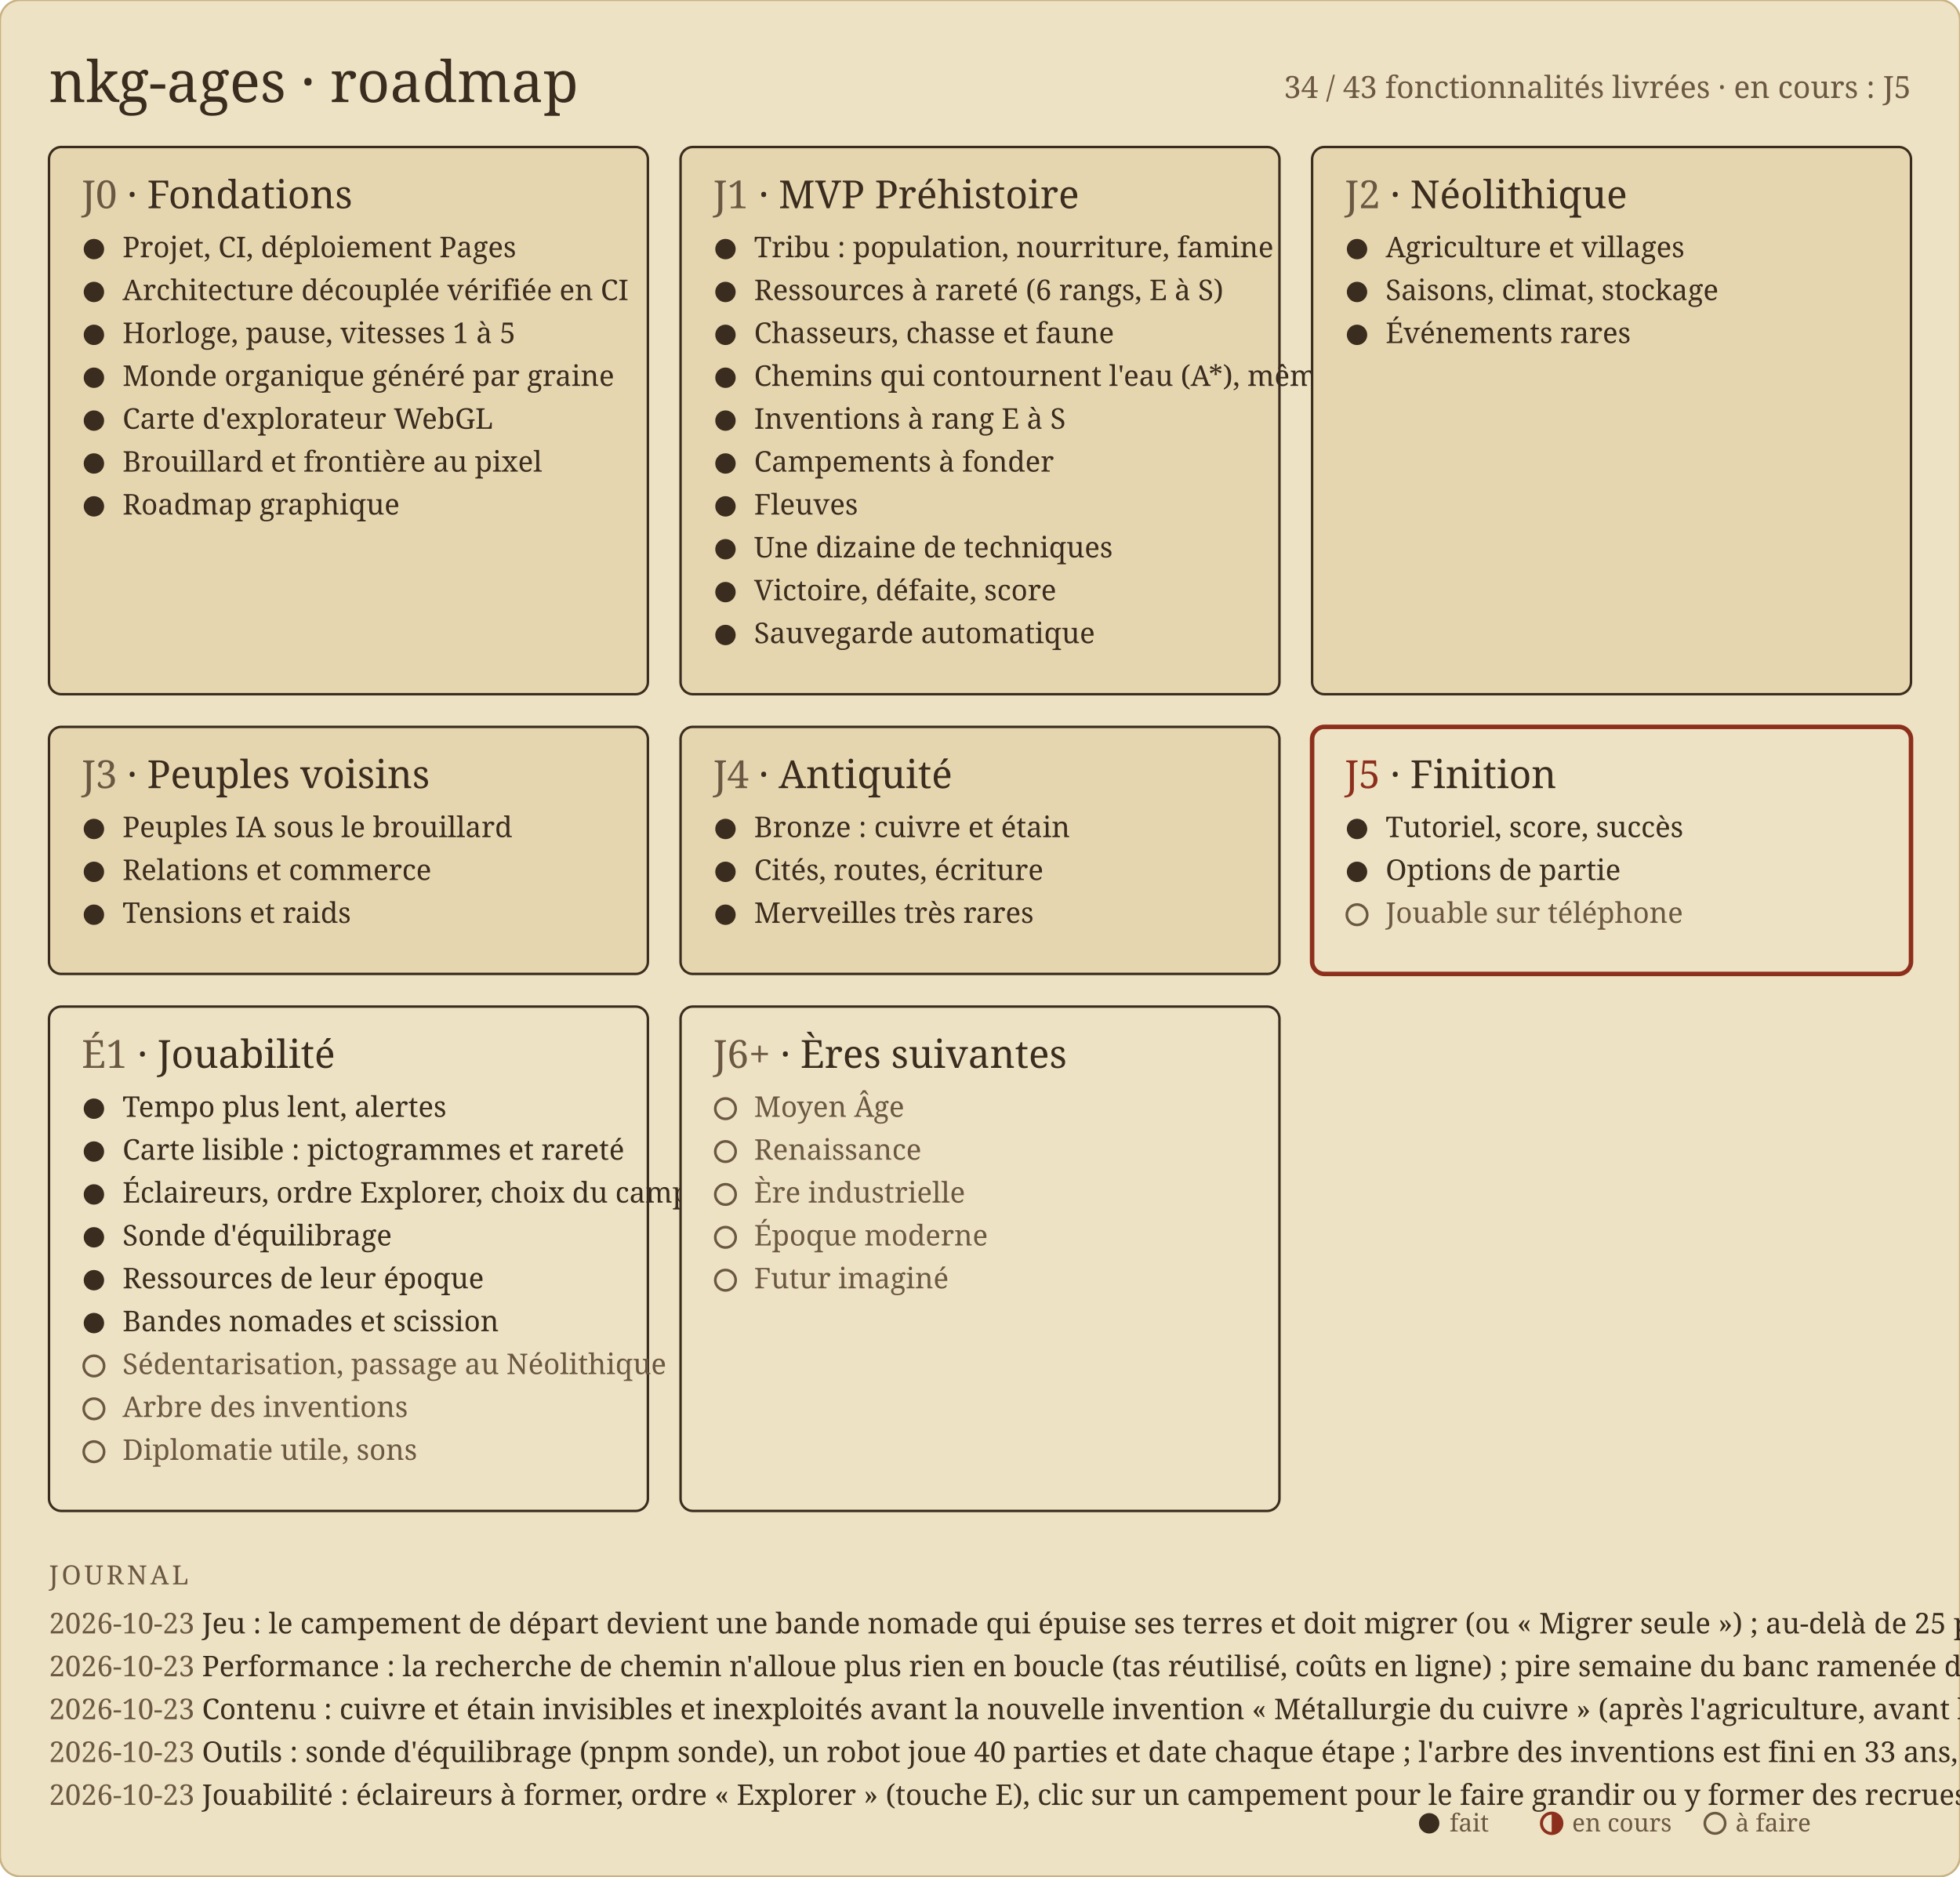
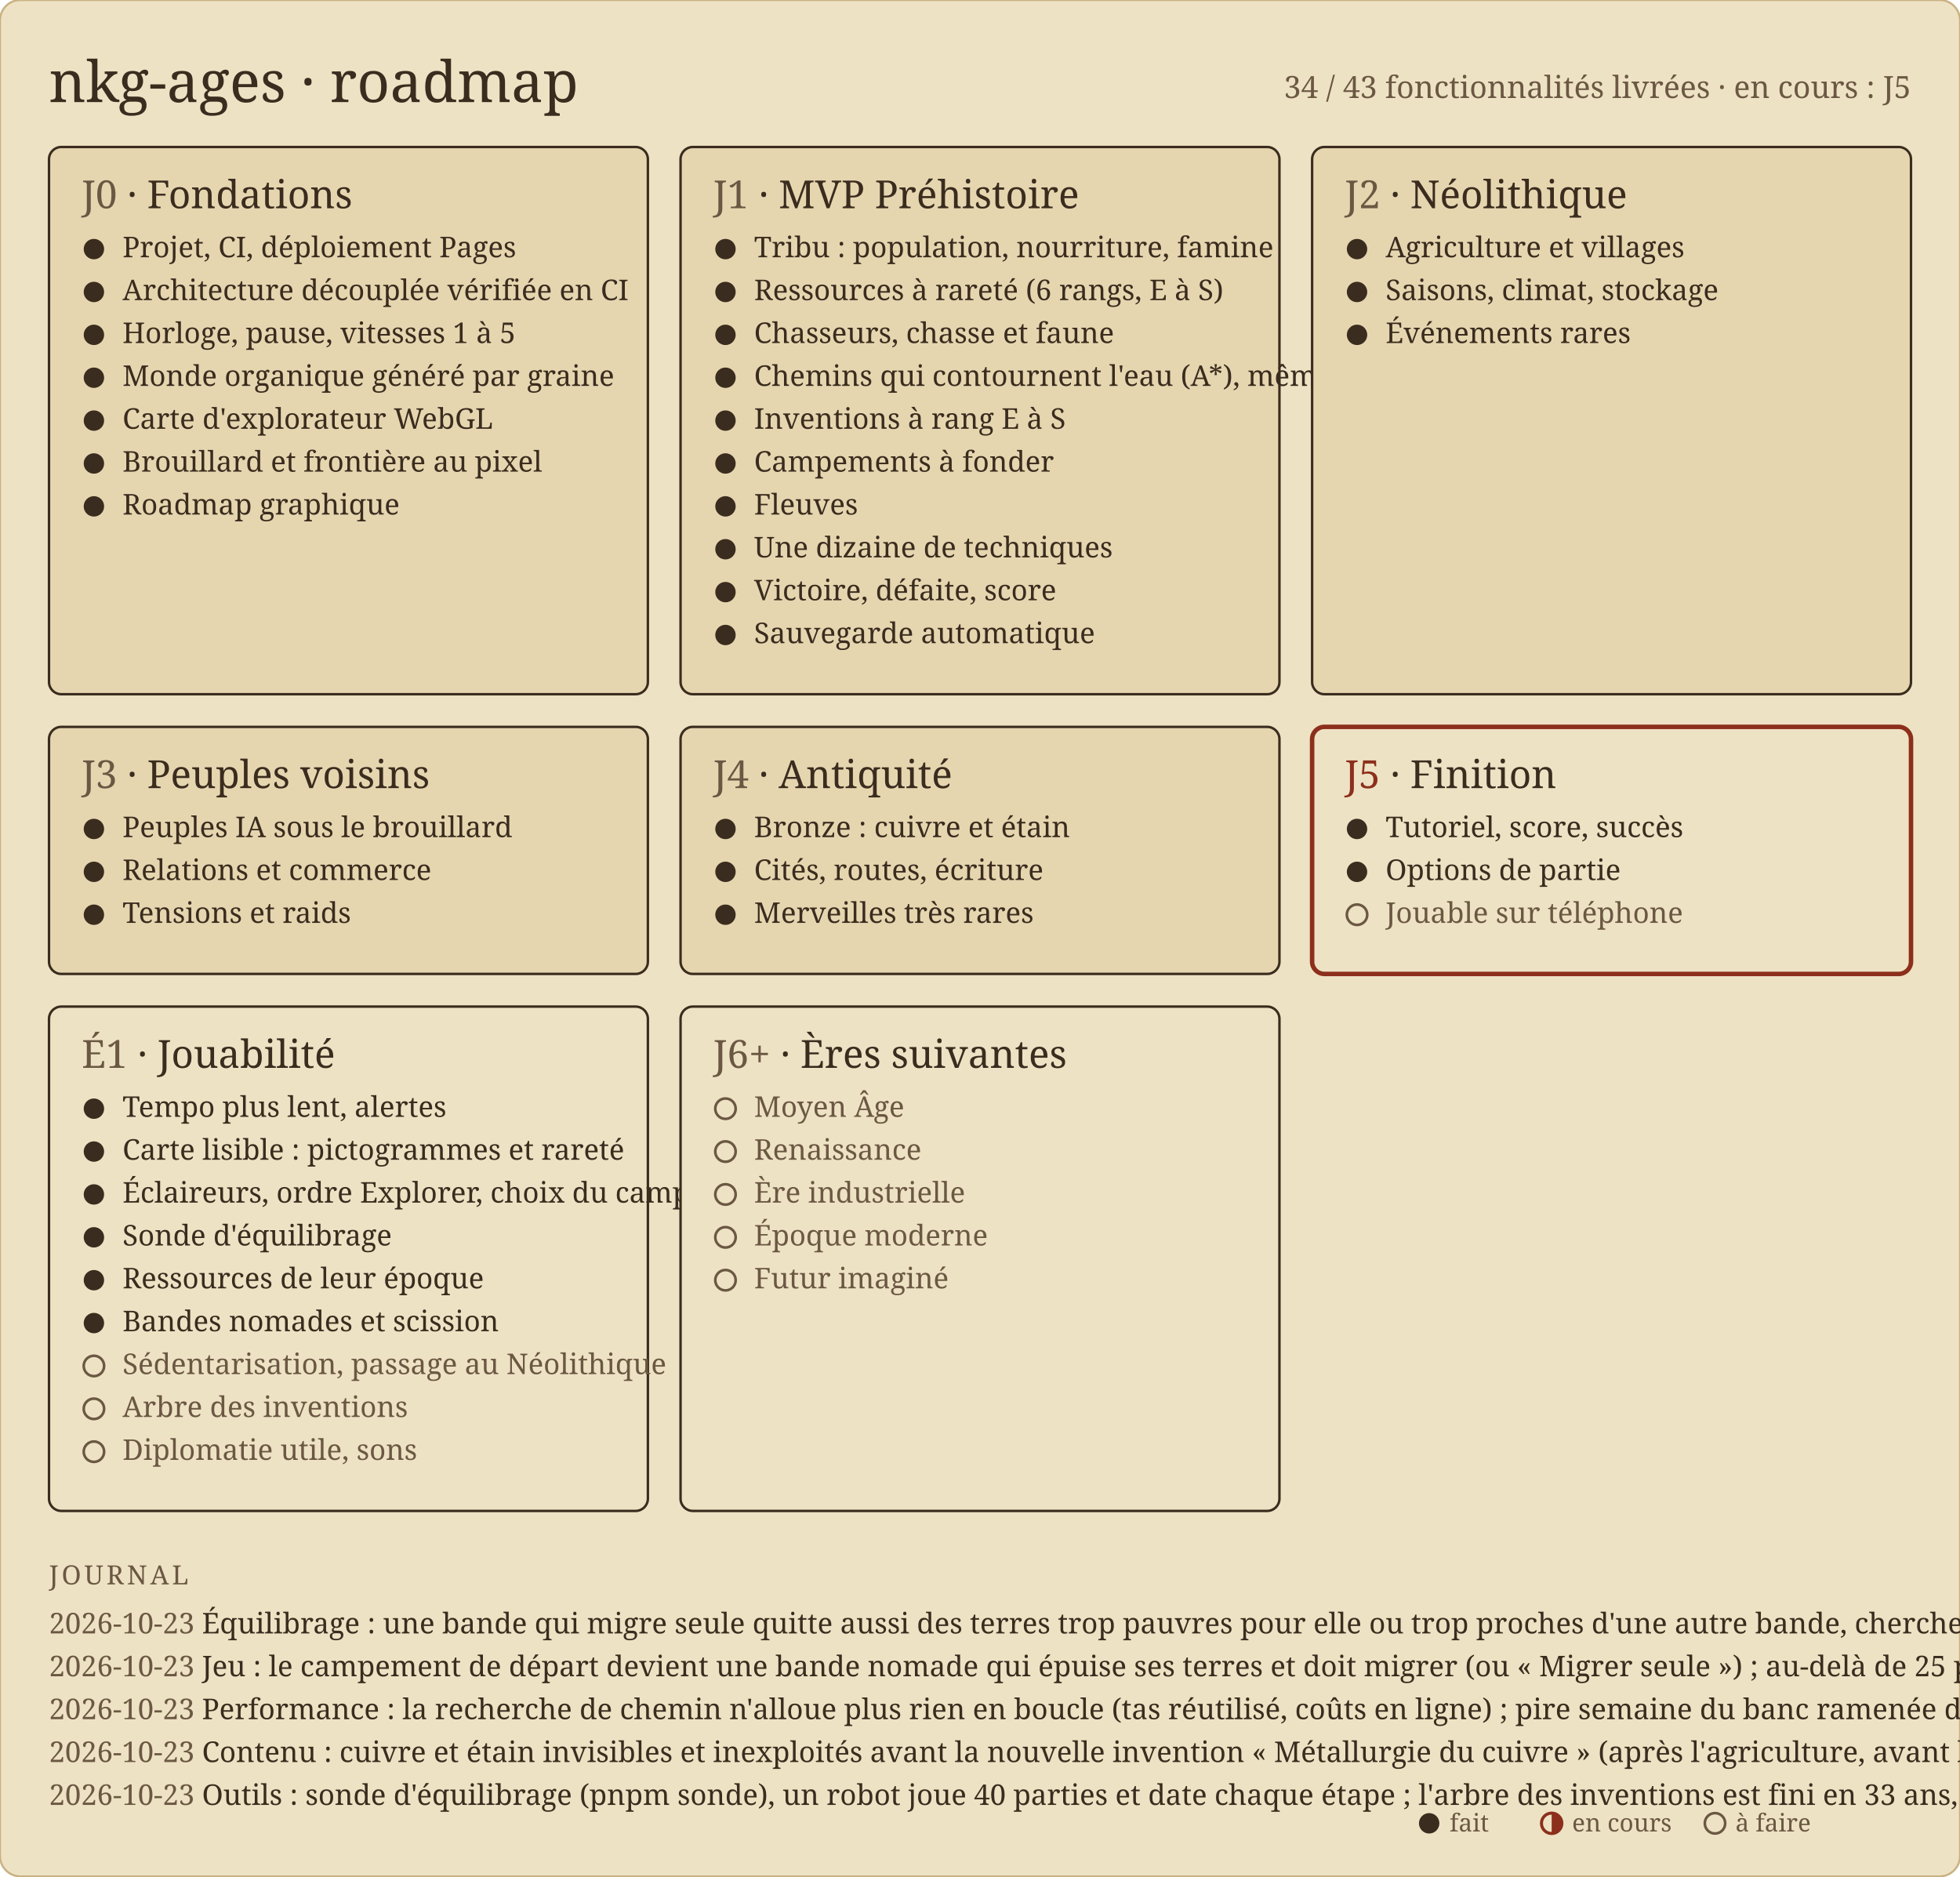
<svg xmlns="http://www.w3.org/2000/svg" viewBox="0 0 960 919" width="960" height="919" font-family="Georgia, 'Iowan Old Style', serif" role="img" aria-label="Roadmap de nkg-ages">
  <rect width="960" height="919" rx="10" fill="#eee2c4" stroke="#c9b283" />
  <text x="24" y="50" font-size="28" fill="#3a2c1e">nkg-ages · roadmap</text>
  <text x="936" y="48" font-size="15" text-anchor="end" fill="#6b5843">34 / 43 fonctionnalités livrées · en cours : J5</text>
  <g>
    <rect x="24" y="72" width="293.333" height="268" rx="6" fill="#e6d6b0" stroke="#3a2c1e" stroke-width="1.2" />
    <text x="40" y="102" font-size="19" fill="#3a2c1e">
      <tspan fill="#6b5843">J0</tspan> · Fondations</text>
    <circle cx="46" cy="122" r="5" fill="#3a2c1e" />
    <text x="60" y="126" font-size="14" fill="#3a2c1e">Projet, CI, déploiement Pages</text>
    <circle cx="46" cy="143" r="5" fill="#3a2c1e" />
    <text x="60" y="147" font-size="14" fill="#3a2c1e">Architecture découplée vérifiée en CI</text>
    <circle cx="46" cy="164" r="5" fill="#3a2c1e" />
    <text x="60" y="168" font-size="14" fill="#3a2c1e">Horloge, pause, vitesses 1 à 5</text>
    <circle cx="46" cy="185" r="5" fill="#3a2c1e" />
    <text x="60" y="189" font-size="14" fill="#3a2c1e">Monde organique généré par graine</text>
    <circle cx="46" cy="206" r="5" fill="#3a2c1e" />
    <text x="60" y="210" font-size="14" fill="#3a2c1e">Carte d'explorateur WebGL</text>
    <circle cx="46" cy="227" r="5" fill="#3a2c1e" />
    <text x="60" y="231" font-size="14" fill="#3a2c1e">Brouillard et frontière au pixel</text>
    <circle cx="46" cy="248" r="5" fill="#3a2c1e" />
    <text x="60" y="252" font-size="14" fill="#3a2c1e">Roadmap graphique</text>
  </g>
  <g>
    <rect x="333.333" y="72" width="293.333" height="268" rx="6" fill="#e6d6b0" stroke="#3a2c1e" stroke-width="1.2" />
    <text x="349.333" y="102" font-size="19" fill="#3a2c1e">
      <tspan fill="#6b5843">J1</tspan> · MVP Préhistoire</text>
    <circle cx="355.333" cy="122" r="5" fill="#3a2c1e" />
    <text x="369.333" y="126" font-size="14" fill="#3a2c1e">Tribu : population, nourriture, famine</text>
    <circle cx="355.333" cy="143" r="5" fill="#3a2c1e" />
    <text x="369.333" y="147" font-size="14" fill="#3a2c1e">Ressources à rareté (6 rangs, E à S)</text>
    <circle cx="355.333" cy="164" r="5" fill="#3a2c1e" />
    <text x="369.333" y="168" font-size="14" fill="#3a2c1e">Chasseurs, chasse et faune</text>
    <circle cx="355.333" cy="185" r="5" fill="#3a2c1e" />
    <text x="369.333" y="189" font-size="14" fill="#3a2c1e">Chemins qui contournent l'eau (A*), même dans le brouillard</text>
    <circle cx="355.333" cy="206" r="5" fill="#3a2c1e" />
    <text x="369.333" y="210" font-size="14" fill="#3a2c1e">Inventions à rang E à S</text>
    <circle cx="355.333" cy="227" r="5" fill="#3a2c1e" />
    <text x="369.333" y="231" font-size="14" fill="#3a2c1e">Campements à fonder</text>
    <circle cx="355.333" cy="248" r="5" fill="#3a2c1e" />
    <text x="369.333" y="252" font-size="14" fill="#3a2c1e">Fleuves</text>
    <circle cx="355.333" cy="269" r="5" fill="#3a2c1e" />
    <text x="369.333" y="273" font-size="14" fill="#3a2c1e">Une dizaine de techniques</text>
    <circle cx="355.333" cy="290" r="5" fill="#3a2c1e" />
    <text x="369.333" y="294" font-size="14" fill="#3a2c1e">Victoire, défaite, score</text>
    <circle cx="355.333" cy="311" r="5" fill="#3a2c1e" />
    <text x="369.333" y="315" font-size="14" fill="#3a2c1e">Sauvegarde automatique</text>
  </g>
  <g>
    <rect x="642.667" y="72" width="293.333" height="268" rx="6" fill="#e6d6b0" stroke="#3a2c1e" stroke-width="1.2" />
    <text x="658.667" y="102" font-size="19" fill="#3a2c1e">
      <tspan fill="#6b5843">J2</tspan> · Néolithique</text>
    <circle cx="664.667" cy="122" r="5" fill="#3a2c1e" />
    <text x="678.667" y="126" font-size="14" fill="#3a2c1e">Agriculture et villages</text>
    <circle cx="664.667" cy="143" r="5" fill="#3a2c1e" />
    <text x="678.667" y="147" font-size="14" fill="#3a2c1e">Saisons, climat, stockage</text>
    <circle cx="664.667" cy="164" r="5" fill="#3a2c1e" />
    <text x="678.667" y="168" font-size="14" fill="#3a2c1e">Événements rares</text>
  </g>
  <g>
    <rect x="24" y="356" width="293.333" height="121" rx="6" fill="#e6d6b0" stroke="#3a2c1e" stroke-width="1.2" />
    <text x="40" y="386" font-size="19" fill="#3a2c1e">
      <tspan fill="#6b5843">J3</tspan> · Peuples voisins</text>
    <circle cx="46" cy="406" r="5" fill="#3a2c1e" />
    <text x="60" y="410" font-size="14" fill="#3a2c1e">Peuples IA sous le brouillard</text>
    <circle cx="46" cy="427" r="5" fill="#3a2c1e" />
    <text x="60" y="431" font-size="14" fill="#3a2c1e">Relations et commerce</text>
    <circle cx="46" cy="448" r="5" fill="#3a2c1e" />
    <text x="60" y="452" font-size="14" fill="#3a2c1e">Tensions et raids</text>
  </g>
  <g>
    <rect x="333.333" y="356" width="293.333" height="121" rx="6" fill="#e6d6b0" stroke="#3a2c1e" stroke-width="1.2" />
    <text x="349.333" y="386" font-size="19" fill="#3a2c1e">
      <tspan fill="#6b5843">J4</tspan> · Antiquité</text>
    <circle cx="355.333" cy="406" r="5" fill="#3a2c1e" />
    <text x="369.333" y="410" font-size="14" fill="#3a2c1e">Bronze : cuivre et étain</text>
    <circle cx="355.333" cy="427" r="5" fill="#3a2c1e" />
    <text x="369.333" y="431" font-size="14" fill="#3a2c1e">Cités, routes, écriture</text>
    <circle cx="355.333" cy="448" r="5" fill="#3a2c1e" />
    <text x="369.333" y="452" font-size="14" fill="#3a2c1e">Merveilles très rares</text>
  </g>
  <g>
    <rect x="642.667" y="356" width="293.333" height="121" rx="6" fill="#eee2c4" stroke="#8c2f1c" stroke-width="2.2" />
    <text x="658.667" y="386" font-size="19" fill="#3a2c1e">
      <tspan fill="#8c2f1c">J5</tspan> · Finition</text>
    <circle cx="664.667" cy="406" r="5" fill="#3a2c1e" />
    <text x="678.667" y="410" font-size="14" fill="#3a2c1e">Tutoriel, score, succès</text>
    <circle cx="664.667" cy="427" r="5" fill="#3a2c1e" />
    <text x="678.667" y="431" font-size="14" fill="#3a2c1e">Options de partie</text>
    <circle cx="664.667" cy="448" r="5" fill="none" stroke="#6b5843" stroke-width="1.3" />
    <text x="678.667" y="452" font-size="14" fill="#6b5843">Jouable sur téléphone</text>
  </g>
  <g>
    <rect x="24" y="493" width="293.333" height="247" rx="6" fill="#eee2c4" stroke="#3a2c1e" stroke-width="1.2" />
    <text x="40" y="523" font-size="19" fill="#3a2c1e">
      <tspan fill="#6b5843">É1</tspan> · Jouabilité</text>
    <circle cx="46" cy="543" r="5" fill="#3a2c1e" />
    <text x="60" y="547" font-size="14" fill="#3a2c1e">Tempo plus lent, alertes</text>
    <circle cx="46" cy="564" r="5" fill="#3a2c1e" />
    <text x="60" y="568" font-size="14" fill="#3a2c1e">Carte lisible : pictogrammes et rareté</text>
    <circle cx="46" cy="585" r="5" fill="#3a2c1e" />
    <text x="60" y="589" font-size="14" fill="#3a2c1e">Éclaireurs, ordre Explorer, choix du campement</text>
    <circle cx="46" cy="606" r="5" fill="#3a2c1e" />
    <text x="60" y="610" font-size="14" fill="#3a2c1e">Sonde d'équilibrage</text>
    <circle cx="46" cy="627" r="5" fill="#3a2c1e" />
    <text x="60" y="631" font-size="14" fill="#3a2c1e">Ressources de leur époque</text>
    <circle cx="46" cy="648" r="5" fill="#3a2c1e" />
    <text x="60" y="652" font-size="14" fill="#3a2c1e">Bandes nomades et scission</text>
    <circle cx="46" cy="669" r="5" fill="none" stroke="#6b5843" stroke-width="1.3" />
    <text x="60" y="673" font-size="14" fill="#6b5843">Sédentarisation, passage au Néolithique</text>
    <circle cx="46" cy="690" r="5" fill="none" stroke="#6b5843" stroke-width="1.3" />
    <text x="60" y="694" font-size="14" fill="#6b5843">Arbre des inventions</text>
    <circle cx="46" cy="711" r="5" fill="none" stroke="#6b5843" stroke-width="1.3" />
    <text x="60" y="715" font-size="14" fill="#6b5843">Diplomatie utile, sons</text>
  </g>
  <g>
    <rect x="333.333" y="493" width="293.333" height="247" rx="6" fill="#eee2c4" stroke="#3a2c1e" stroke-width="1.2" />
    <text x="349.333" y="523" font-size="19" fill="#3a2c1e">
      <tspan fill="#6b5843">J6+</tspan> · Ères suivantes</text>
    <circle cx="355.333" cy="543" r="5" fill="none" stroke="#6b5843" stroke-width="1.3" />
    <text x="369.333" y="547" font-size="14" fill="#6b5843">Moyen Âge</text>
    <circle cx="355.333" cy="564" r="5" fill="none" stroke="#6b5843" stroke-width="1.3" />
    <text x="369.333" y="568" font-size="14" fill="#6b5843">Renaissance</text>
    <circle cx="355.333" cy="585" r="5" fill="none" stroke="#6b5843" stroke-width="1.3" />
    <text x="369.333" y="589" font-size="14" fill="#6b5843">Ère industrielle</text>
    <circle cx="355.333" cy="606" r="5" fill="none" stroke="#6b5843" stroke-width="1.3" />
    <text x="369.333" y="610" font-size="14" fill="#6b5843">Époque moderne</text>
    <circle cx="355.333" cy="627" r="5" fill="none" stroke="#6b5843" stroke-width="1.3" />
    <text x="369.333" y="631" font-size="14" fill="#6b5843">Futur imaginé</text>
  </g>
  <text x="24" y="776" font-size="13" letter-spacing="1.5" fill="#6b5843">JOURNAL</text>
  <text x="24" y="800" font-size="14" fill="#3a2c1e">
+     <tspan fill="#6b5843">2026-10-23</tspan>  Équilibrage : une bande qui migre seule quitte aussi des terres trop pauvres pour elle ou trop proches d'une autre bande, cherche plus loin, et plus aucun départ sur un îlot ; les 40 parties de la sonde atteignent l'agriculture</text>
+   <text x="24" y="821" font-size="14" fill="#3a2c1e">
    <tspan fill="#6b5843">2026-10-23</tspan>  Jeu : le campement de départ devient une bande nomade qui épuise ses terres et doit migrer (ou « Migrer seule ») ; au-delà de 25 personnes elle cueille moins bien et se scinde ; fonder un campement disparaît au profit de la scission</text>
-   <text x="24" y="821" font-size="14" fill="#3a2c1e">
+   <text x="24" y="842" font-size="14" fill="#3a2c1e">
    <tspan fill="#6b5843">2026-10-23</tspan>  Performance : la recherche de chemin n'alloue plus rien en boucle (tas réutilisé, coûts en ligne) ; pire semaine du banc ramenée de 35-60 ms à 10-12 ms, pire ordre de 20-25 ms à 8 ms</text>
-   <text x="24" y="842" font-size="14" fill="#3a2c1e">
+   <text x="24" y="863" font-size="14" fill="#3a2c1e">
    <tspan fill="#6b5843">2026-10-23</tspan>  Contenu : cuivre et étain invisibles et inexploités avant la nouvelle invention « Métallurgie du cuivre » (après l'agriculture, avant le bronze)</text>
-   <text x="24" y="863" font-size="14" fill="#3a2c1e">
+   <text x="24" y="884" font-size="14" fill="#3a2c1e">
    <tspan fill="#6b5843">2026-10-23</tspan>  Outils : sonde d'équilibrage (pnpm sonde), un robot joue 40 parties et date chaque étape ; l'arbre des inventions est fini en 33 ans, la population explose après 30 ans</text>
-   <text x="24" y="884" font-size="14" fill="#3a2c1e">
-     <tspan fill="#6b5843">2026-10-23</tspan>  Jouabilité : éclaireurs à former, ordre « Explorer » (touche E), clic sur un campement pour le faire grandir ou y former des recrues, curseur selon l'action</text>
  <circle cx="700" cy="893" r="5" fill="#3a2c1e" />
  <text x="710" y="897" font-size="12" fill="#6b5843">fait</text>
  <circle cx="760" cy="893" r="5" fill="none" stroke="#8c2f1c" stroke-width="1.5" />
  <path d="M760 888a5 5 0 0 1 0 10z" fill="#8c2f1c" />
  <text x="770" y="897" font-size="12" fill="#6b5843">en cours</text>
  <circle cx="840" cy="893" r="5" fill="none" stroke="#6b5843" stroke-width="1.3" />
  <text x="850" y="897" font-size="12" fill="#6b5843">à faire</text>
</svg>
